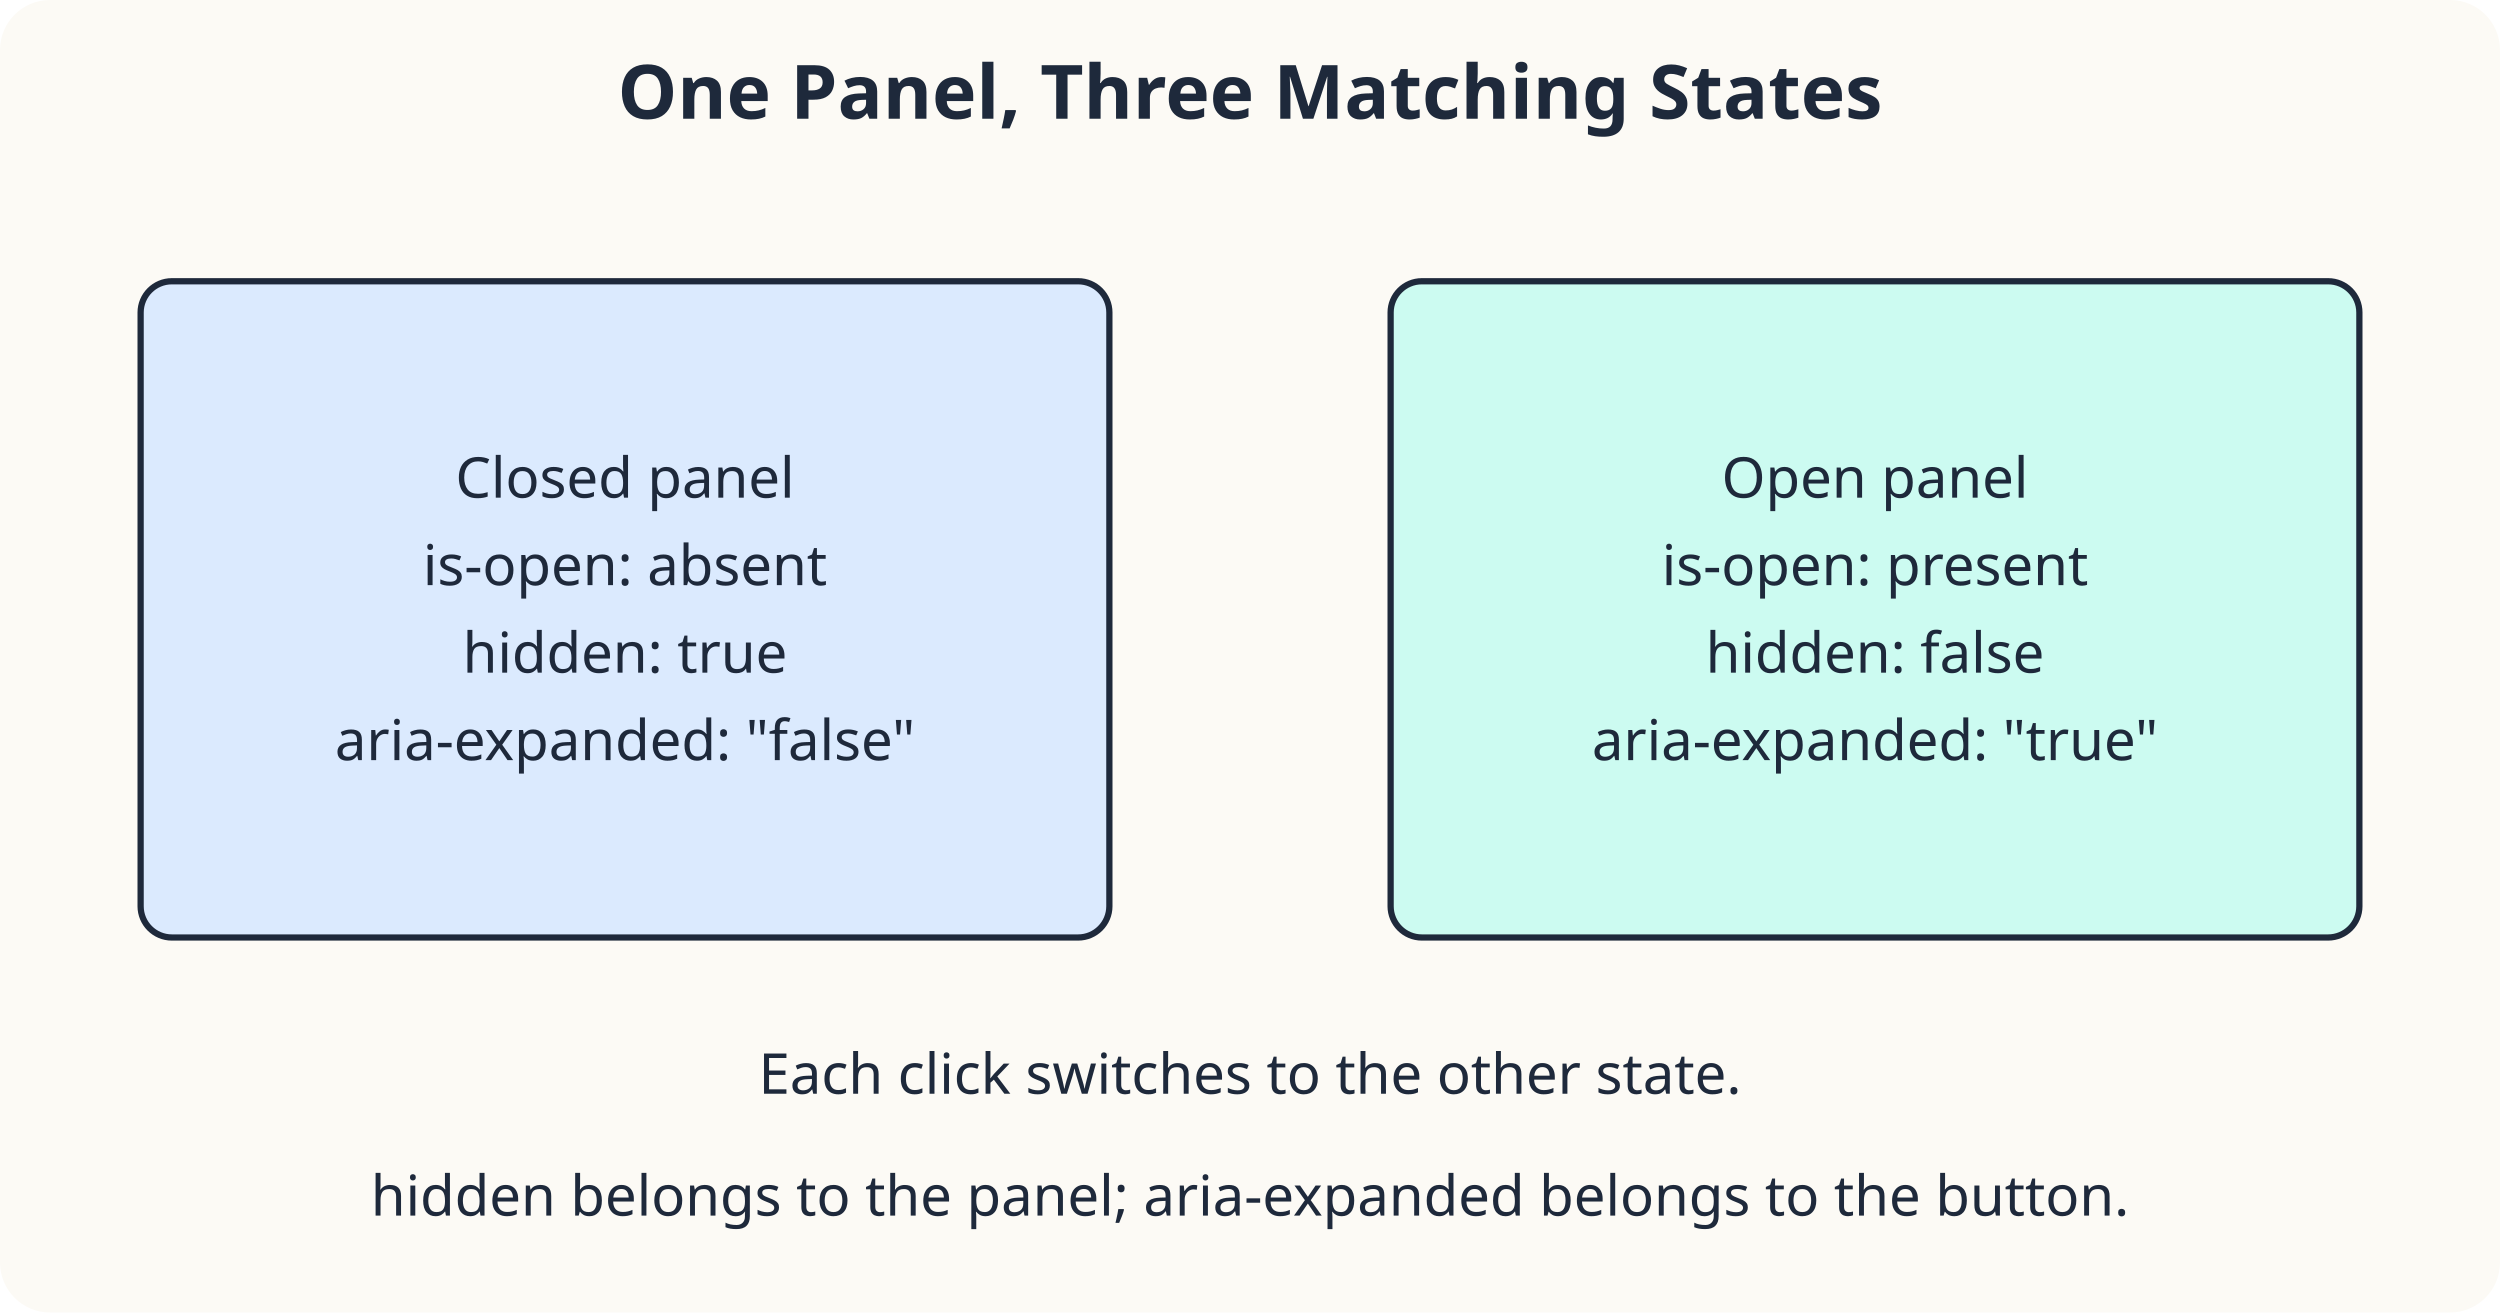
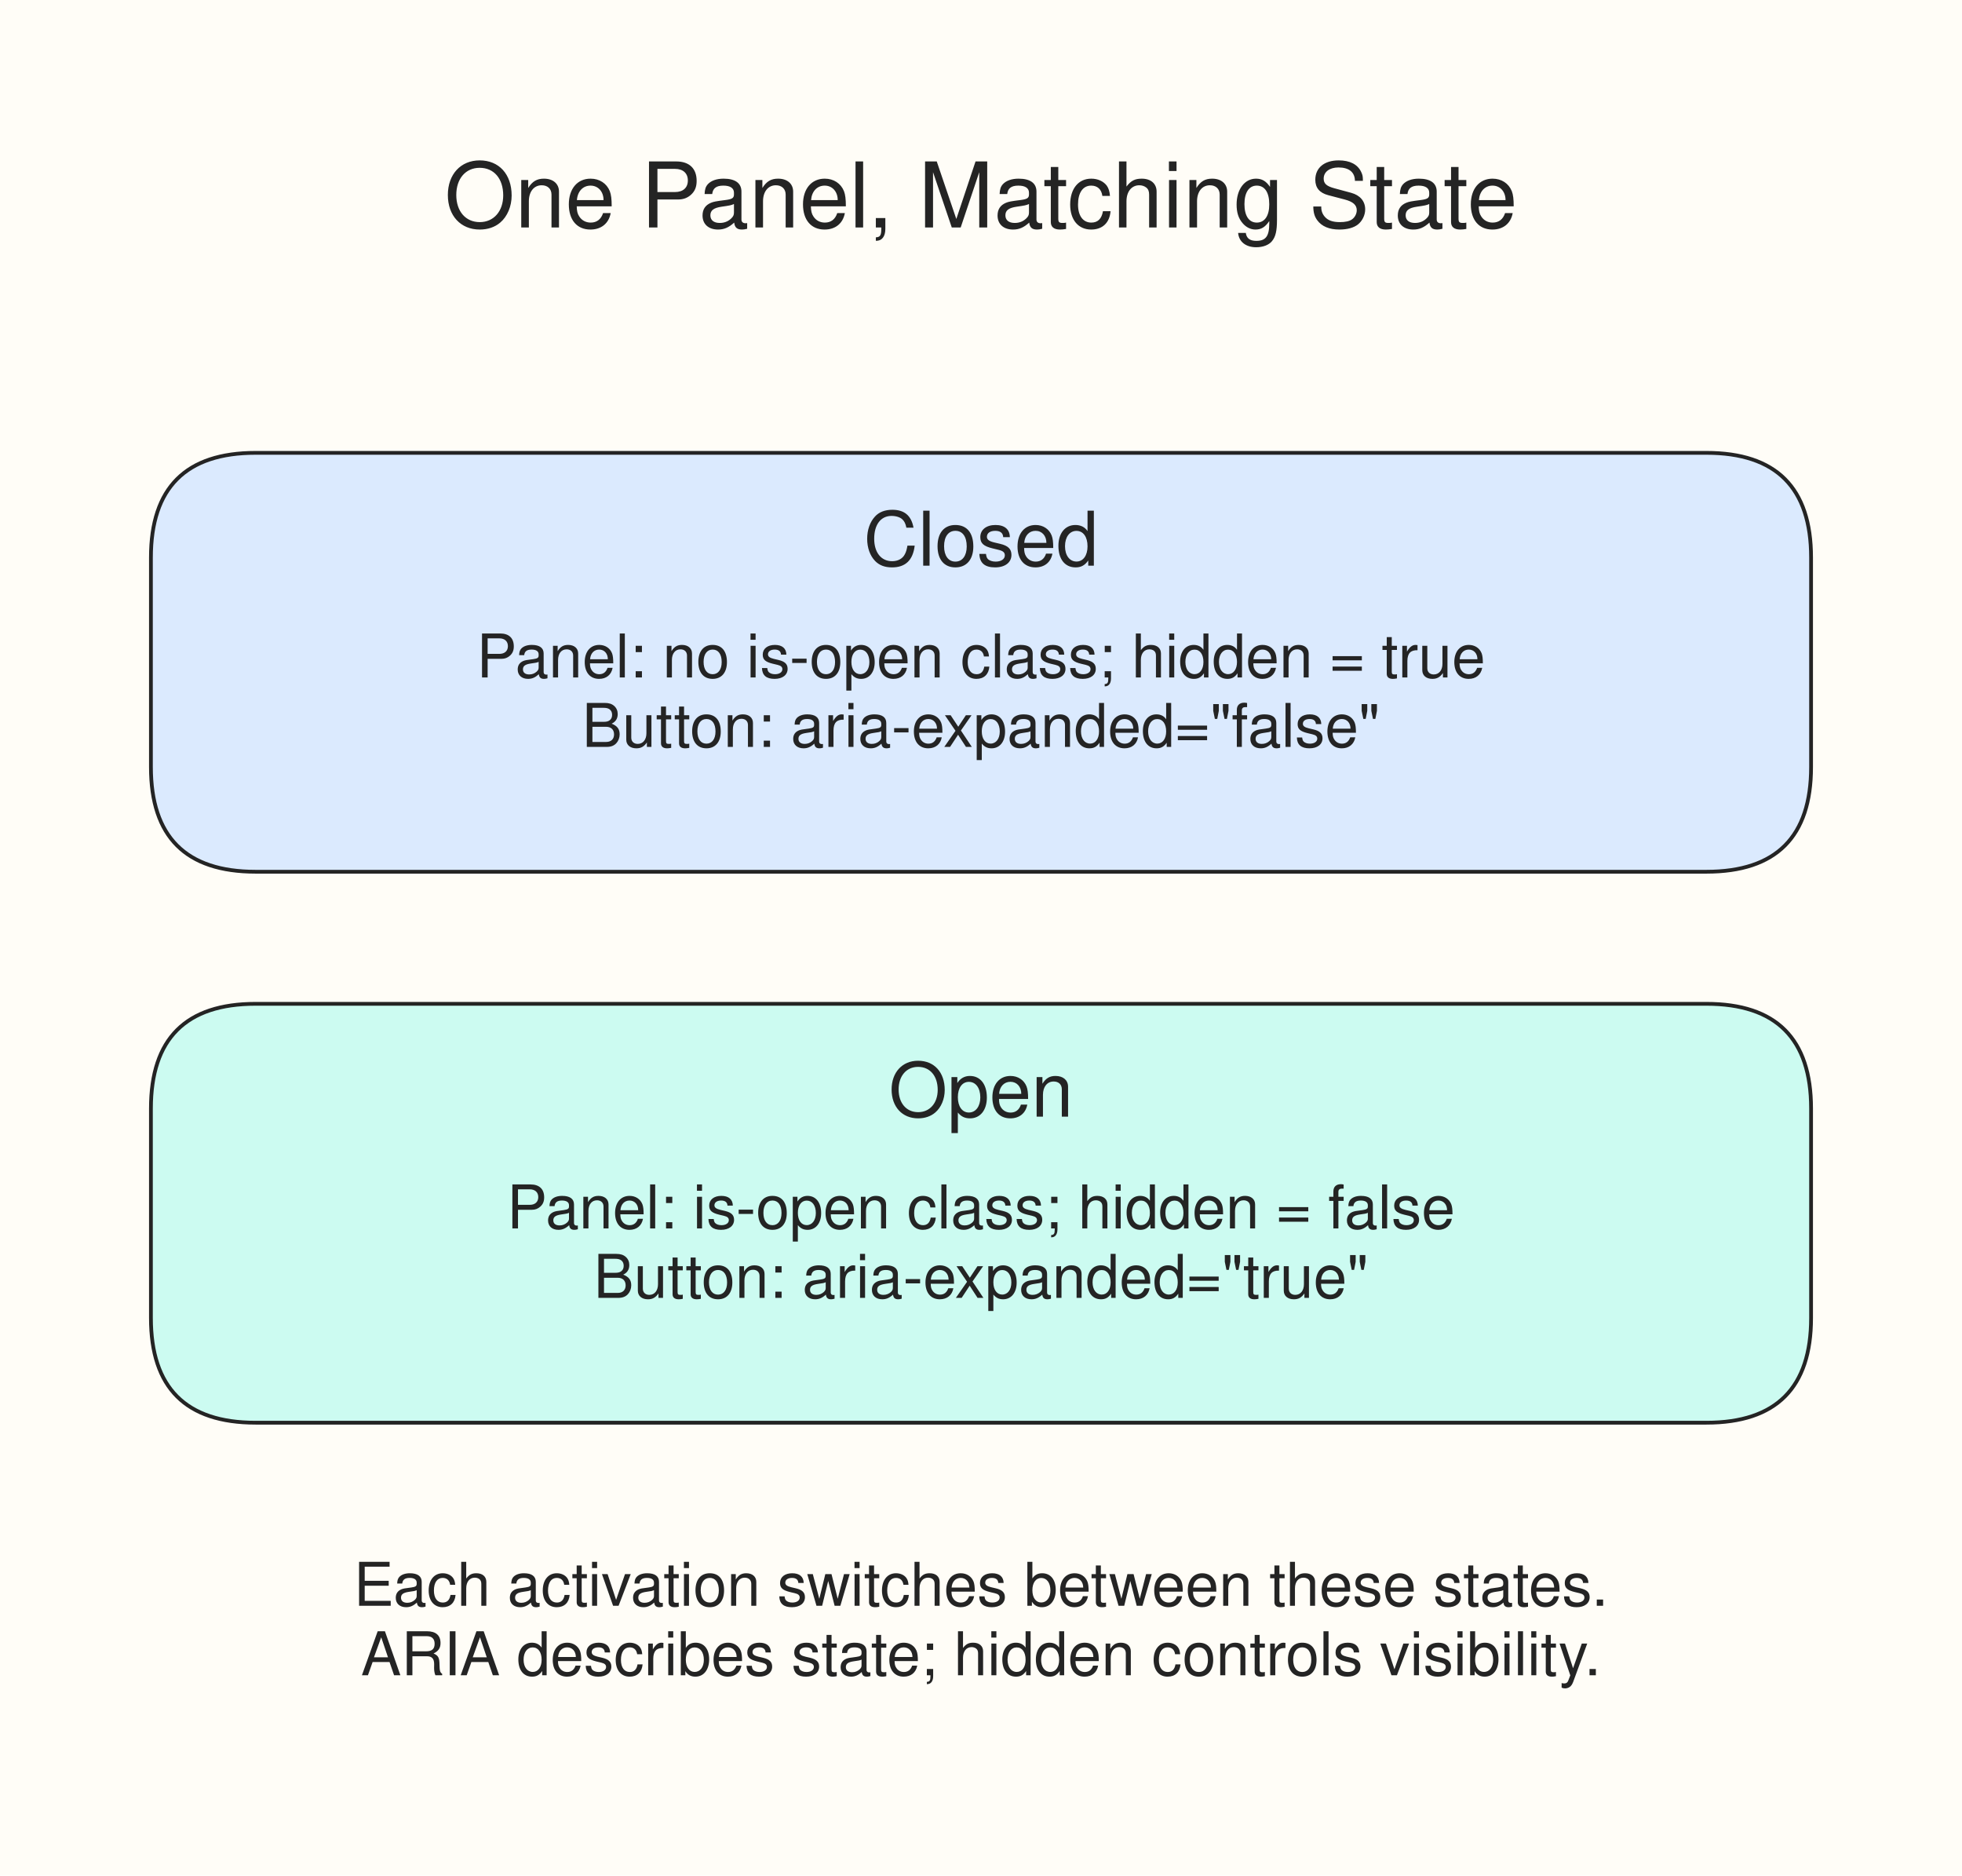
- <svg xmlns="http://www.w3.org/2000/svg" width="800" height="420" viewBox="0 0 800 420" role="img" aria-labelledby="title desc">
+ <svg xmlns="http://www.w3.org/2000/svg" version="1.1" viewBox="0 0 520 497" width="520" height="497" role="img" aria-labelledby="figure-title figure-desc">
  <defs>
-     <marker id="arrow" viewBox="0 0 10 10" refX="10" refY="5" markerWidth="8" markerHeight="8" orient="auto-start-reverse">
-       <path d="M0 0 L10 5 L0 10" fill="none" stroke="#1e293b" stroke-width="1.5" />
-     </marker>
+     <style class="style-fonts">
+       </style>
  </defs>
-   <rect width="800" height="420" rx="16" fill="#fcfaf5" />
-   <g font-family="system-ui, sans-serif" fill="#1e293b" text-anchor="middle">
-     <text x="400.0" y="38" font-size="24" font-weight="700">One Panel, Three Matching States</text>
-     <rect x="45" y="90" width="310" height="210" rx="10" fill="#dbeafe" stroke="#1e293b" stroke-width="2" />
-     <text x="200.0" y="153.0" dominant-baseline="middle" font-size="18">Closed panel</text>
-     <text x="200.0" y="181.0" dominant-baseline="middle" font-size="18">is-open: absent</text>
-     <text x="200.0" y="209.0" dominant-baseline="middle" font-size="18">hidden: true</text>
-     <text x="200.0" y="237.0" dominant-baseline="middle" font-size="18">aria-expanded: "false"</text>
-     <rect x="445" y="90" width="310" height="210" rx="10" fill="#ccfbf1" stroke="#1e293b" stroke-width="2" />
-     <text x="600.0" y="153.0" dominant-baseline="middle" font-size="18">Open panel</text>
-     <text x="600.0" y="181.0" dominant-baseline="middle" font-size="18">is-open: present</text>
-     <text x="600.0" y="209.0" dominant-baseline="middle" font-size="18">hidden: false</text>
-     <text x="600.0" y="237.0" dominant-baseline="middle" font-size="18">aria-expanded: "true"</text>
-     <text x="400" y="350" font-size="18">Each click switches to the other state.</text>
-     <text x="400" y="389" font-size="18">hidden belongs to the panel; aria-expanded belongs to the button.</text>
+   <rect x="0" y="0" width="520" height="497" fill="#fffdf7" />
+   <g transform="translate(116.5801 40) rotate(0 143.4199 13.8)">
+     <text x="143.42" y="20.28" font-family="Helvetica, Segoe UI Emoji" font-size="24px" fill="#242424" text-anchor="middle" style="white-space: pre;" direction="ltr" dominant-baseline="alphabetic">One Panel, Matching State</text>
+   </g>
+   <g stroke-linecap="round" transform="translate(40 120) rotate(0 220 55.5)">
+     <path d="M27.75 0 C170.04 0, 312.33 0, 412.25 0 C430.75 0, 440 9.25, 440 27.75 C440 40.79, 440 53.83, 440 83.25 C440 101.75, 430.75 111, 412.25 111 C292.96 111, 173.67 111, 27.75 111 C9.25 111, 0 101.75, 0 83.25 C0 63.05, 0 42.85, 0 27.75 C0 9.25, 9.25 0, 27.75 0" stroke="none" stroke-width="0" fill="#dbeafe" />
+     <path d="M27.75 0 C174.51 0, 321.28 0, 412.25 0 M27.75 0 C169.08 0, 310.41 0, 412.25 0 M412.25 0 C430.75 0, 440 9.25, 440 27.75 M412.25 0 C430.75 0, 440 9.25, 440 27.75 M440 27.75 C440 41.88, 440 56.01, 440 83.25 M440 27.75 C440 44.19, 440 60.64, 440 83.25 M440 83.25 C440 101.75, 430.75 111, 412.25 111 M440 83.25 C440 101.75, 430.75 111, 412.25 111 M412.25 111 C265.92 111, 119.6 111, 27.75 111 M412.25 111 C286.98 111, 161.71 111, 27.75 111 M27.75 111 C9.25 111, 0 101.75, 0 83.25 M27.75 111 C9.25 111, 0 101.75, 0 83.25 M0 83.25 C0 65.71, 0 48.17, 0 27.75 M0 83.25 C0 61.64, 0 40.02, 0 27.75 M0 27.75 C0 9.25, 9.25 0, 27.75 0 M0 27.75 C0 9.25, 9.25 0, 27.75 0" stroke="#242424" stroke-width="1" fill="none" />
+   </g>
+   <g transform="translate(228.8721 133) rotate(0 31.12793 11.5)">
+     <text x="31.128" y="16.9" font-family="Helvetica, Segoe UI Emoji" font-size="20px" fill="#242424" text-anchor="middle" style="white-space: pre;" direction="ltr" dominant-baseline="alphabetic">Closed</text>
+   </g>
+   <g transform="translate(125.9141 166) rotate(0 134.0859 18.4)">
+     <text x="134.086" y="13.52" font-family="Helvetica, Segoe UI Emoji" font-size="16px" fill="#242424" text-anchor="middle" style="white-space: pre;" direction="ltr" dominant-baseline="alphabetic">Panel: no is-open class; hidden = true</text>
+     <text x="134.086" y="31.92" font-family="Helvetica, Segoe UI Emoji" font-size="16px" fill="#242424" text-anchor="middle" style="white-space: pre;" direction="ltr" dominant-baseline="alphabetic">Button: aria-expanded="false"</text>
+   </g>
+   <g stroke-linecap="round" transform="translate(40 266) rotate(0 220 55.5)">
+     <path d="M27.75 0 C165.81 0, 303.87 0, 412.25 0 C430.75 0, 440 9.25, 440 27.75 C440 46.74, 440 65.72, 440 83.25 C440 101.75, 430.75 111, 412.25 111 C260.41 111, 108.57 111, 27.75 111 C9.25 111, 0 101.75, 0 83.25 C0 70.37, 0 57.49, 0 27.75 C0 9.25, 9.25 0, 27.75 0" stroke="none" stroke-width="0" fill="#ccfbf1" />
+     <path d="M27.75 0 C143.85 0, 259.96 0, 412.25 0 M27.75 0 C158.95 0, 290.15 0, 412.25 0 M412.25 0 C430.75 0, 440 9.25, 440 27.75 M412.25 0 C430.75 0, 440 9.25, 440 27.75 M440 27.75 C440 45.25, 440 62.76, 440 83.25 M440 27.75 C440 49.17, 440 70.58, 440 83.25 M440 83.25 C440 101.75, 430.75 111, 412.25 111 M440 83.25 C440 101.75, 430.75 111, 412.25 111 M412.25 111 C304.1 111, 195.96 111, 27.75 111 M412.25 111 C301.26 111, 190.26 111, 27.75 111 M27.75 111 C9.25 111, 0 101.75, 0 83.25 M27.75 111 C9.25 111, 0 101.75, 0 83.25 M0 83.25 C0 62.54, 0 41.83, 0 27.75 M0 83.25 C0 64.85, 0 46.44, 0 27.75 M0 27.75 C0 9.25, 9.25 0, 27.75 0 M0 27.75 C0 9.25, 9.25 0, 27.75 0" stroke="#242424" stroke-width="1" fill="none" />
+   </g>
+   <g transform="translate(235.5371 279) rotate(0 24.46289 11.5)">
+     <text x="24.463" y="16.9" font-family="Helvetica, Segoe UI Emoji" font-size="20px" fill="#242424" text-anchor="middle" style="white-space: pre;" direction="ltr" dominant-baseline="alphabetic">Open</text>
+   </g>
+   <g transform="translate(133.9219 312) rotate(0 126.0781 18.4)">
+     <text x="126.078" y="13.52" font-family="Helvetica, Segoe UI Emoji" font-size="16px" fill="#242424" text-anchor="middle" style="white-space: pre;" direction="ltr" dominant-baseline="alphabetic">Panel: is-open class; hidden = false</text>
+     <text x="126.078" y="31.92" font-family="Helvetica, Segoe UI Emoji" font-size="16px" fill="#242424" text-anchor="middle" style="white-space: pre;" direction="ltr" dominant-baseline="alphabetic">Button: aria-expanded="true"</text>
+   </g>
+   <g transform="translate(92.79688 412) rotate(0 167.2031 18.4)">
+     <text x="167.203" y="13.52" font-family="Helvetica, Segoe UI Emoji" font-size="16px" fill="#242424" text-anchor="middle" style="white-space: pre;" direction="ltr" dominant-baseline="alphabetic">Each activation switches between these states.</text>
+     <text x="167.203" y="31.92" font-family="Helvetica, Segoe UI Emoji" font-size="16px" fill="#242424" text-anchor="middle" style="white-space: pre;" direction="ltr" dominant-baseline="alphabetic">ARIA describes state; hidden controls visibility.</text>
+   </g>
+   <g stroke-linecap="round" transform="translate(20 20) rotate(0 240 228.5)">
+     <path d="M32 0 C184.91 0, 337.81 0, 448 0 M32 0 C165.93 0, 299.86 0, 448 0 M448 0 C469.33 0, 480 10.67, 480 32 M448 0 C469.33 0, 480 10.67, 480 32 M480 32 C480 148.45, 480 264.89, 480 425 M480 32 C480 126.03, 480 220.06, 480 425 M480 425 C480 446.33, 469.33 457, 448 457 M480 425 C480 446.33, 469.33 457, 448 457 M448 457 C312.46 457, 176.93 457, 32 457 M448 457 C306.38 457, 164.75 457, 32 457 M32 457 C10.67 457, 0 446.33, 0 425 M32 457 C10.67 457, 0 446.33, 0 425 M0 425 C0 271.96, 0 118.91, 0 32 M0 425 C0 310.46, 0 195.91, 0 32 M0 32 C0 10.67, 10.67 0, 32 0 M0 32 C0 10.67, 10.67 0, 32 0" stroke="transparent" stroke-width="2" fill="none" />
  </g>
</svg>
